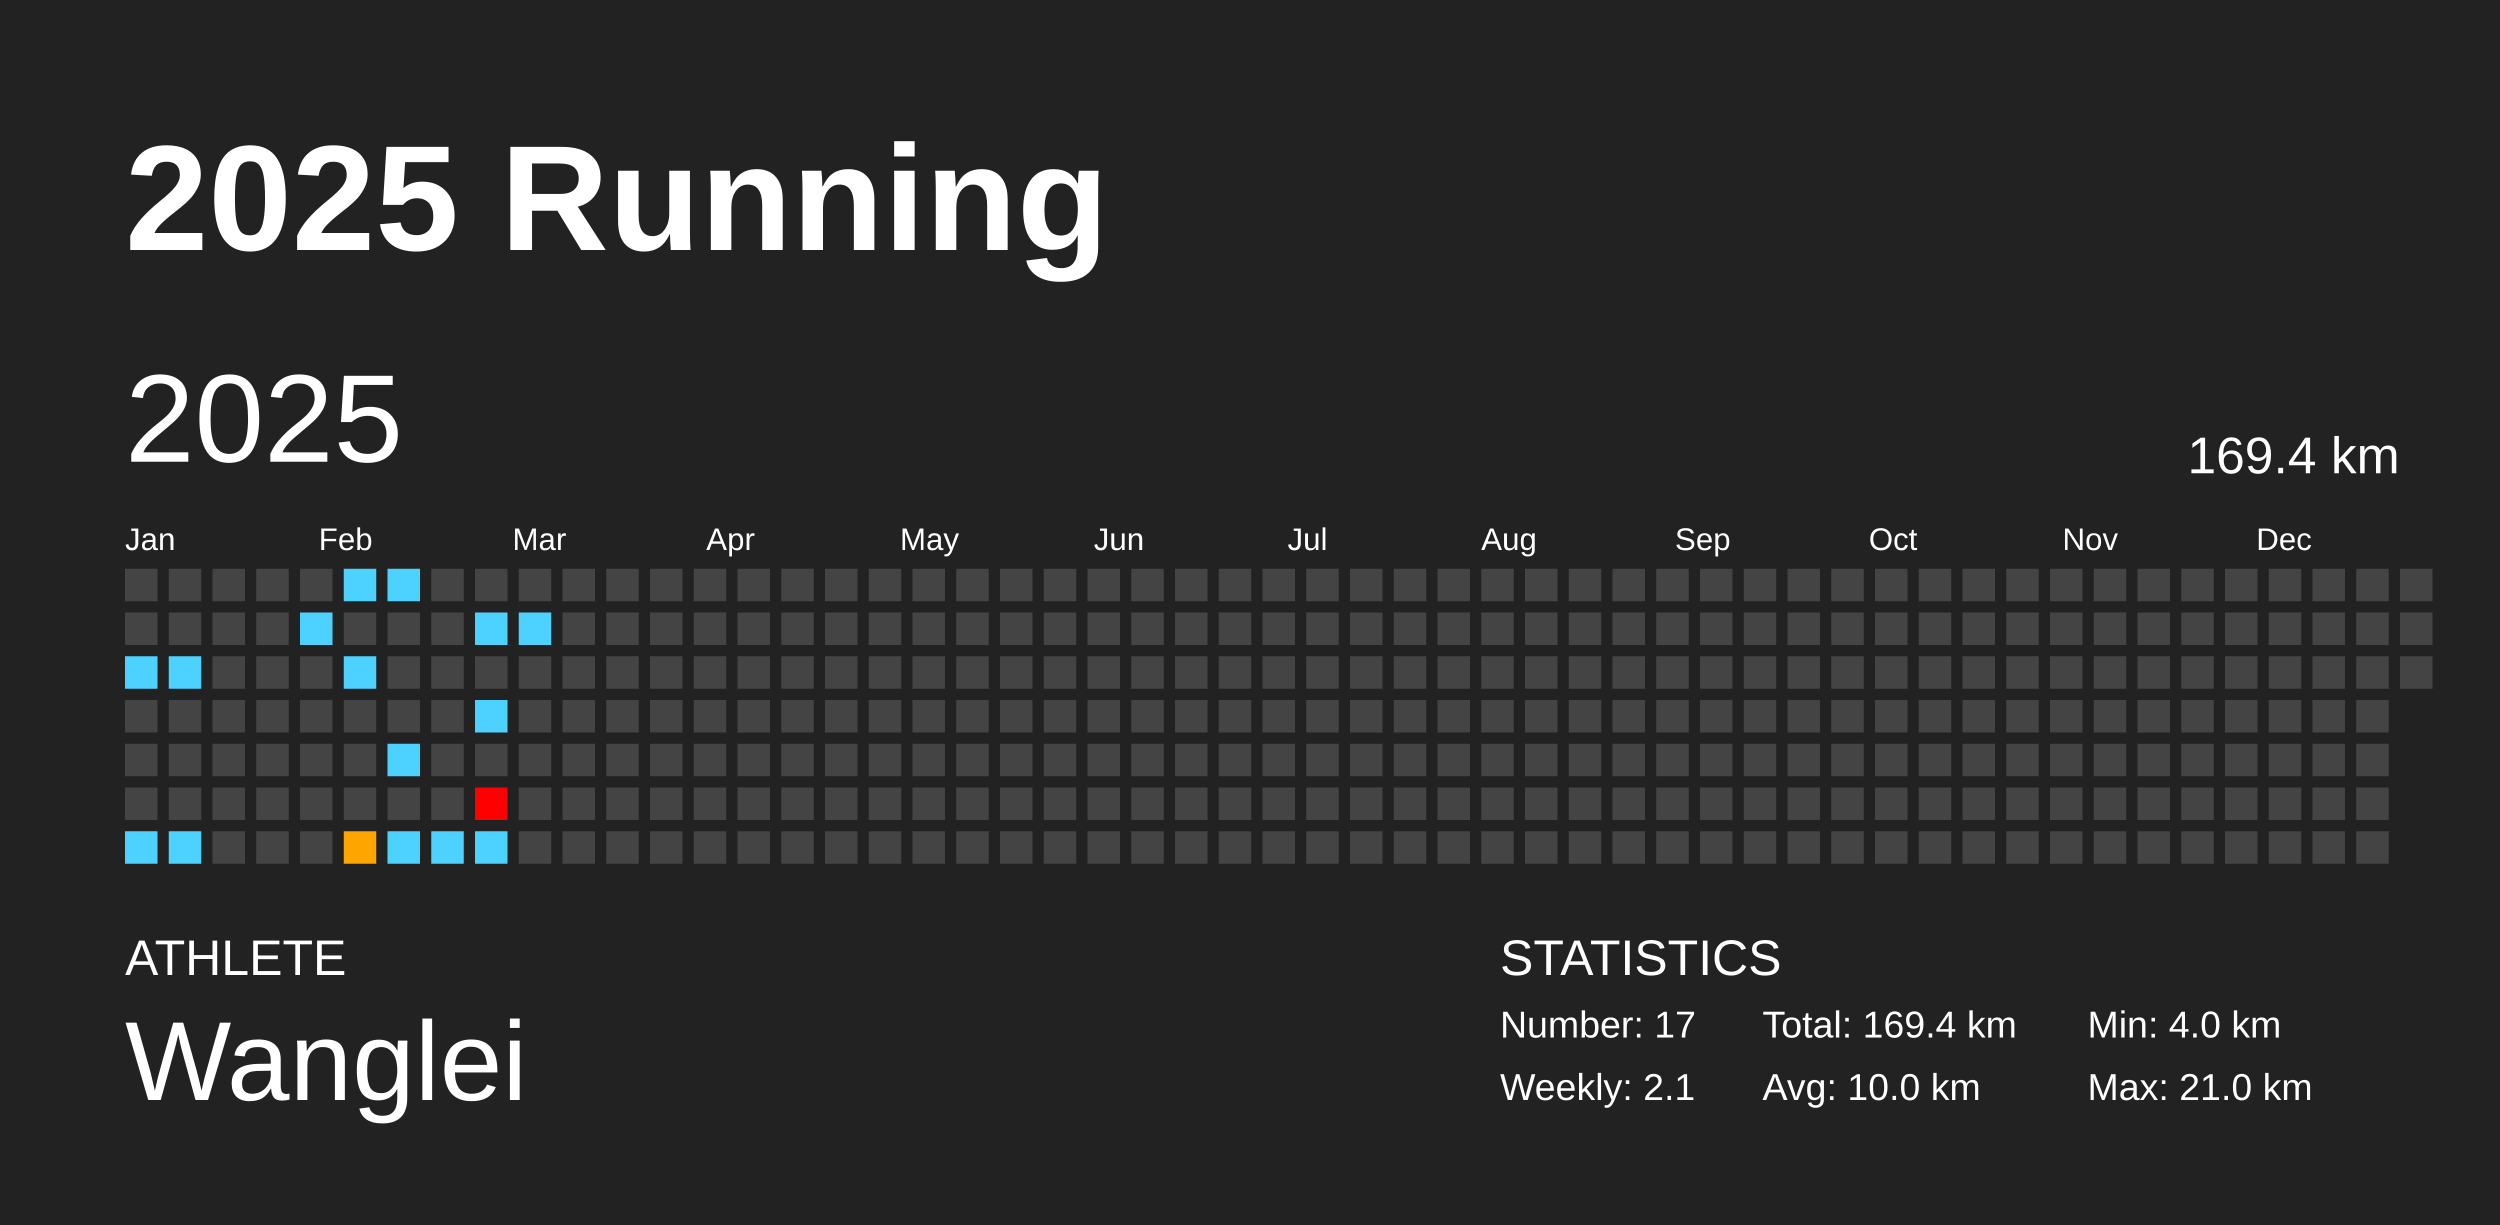
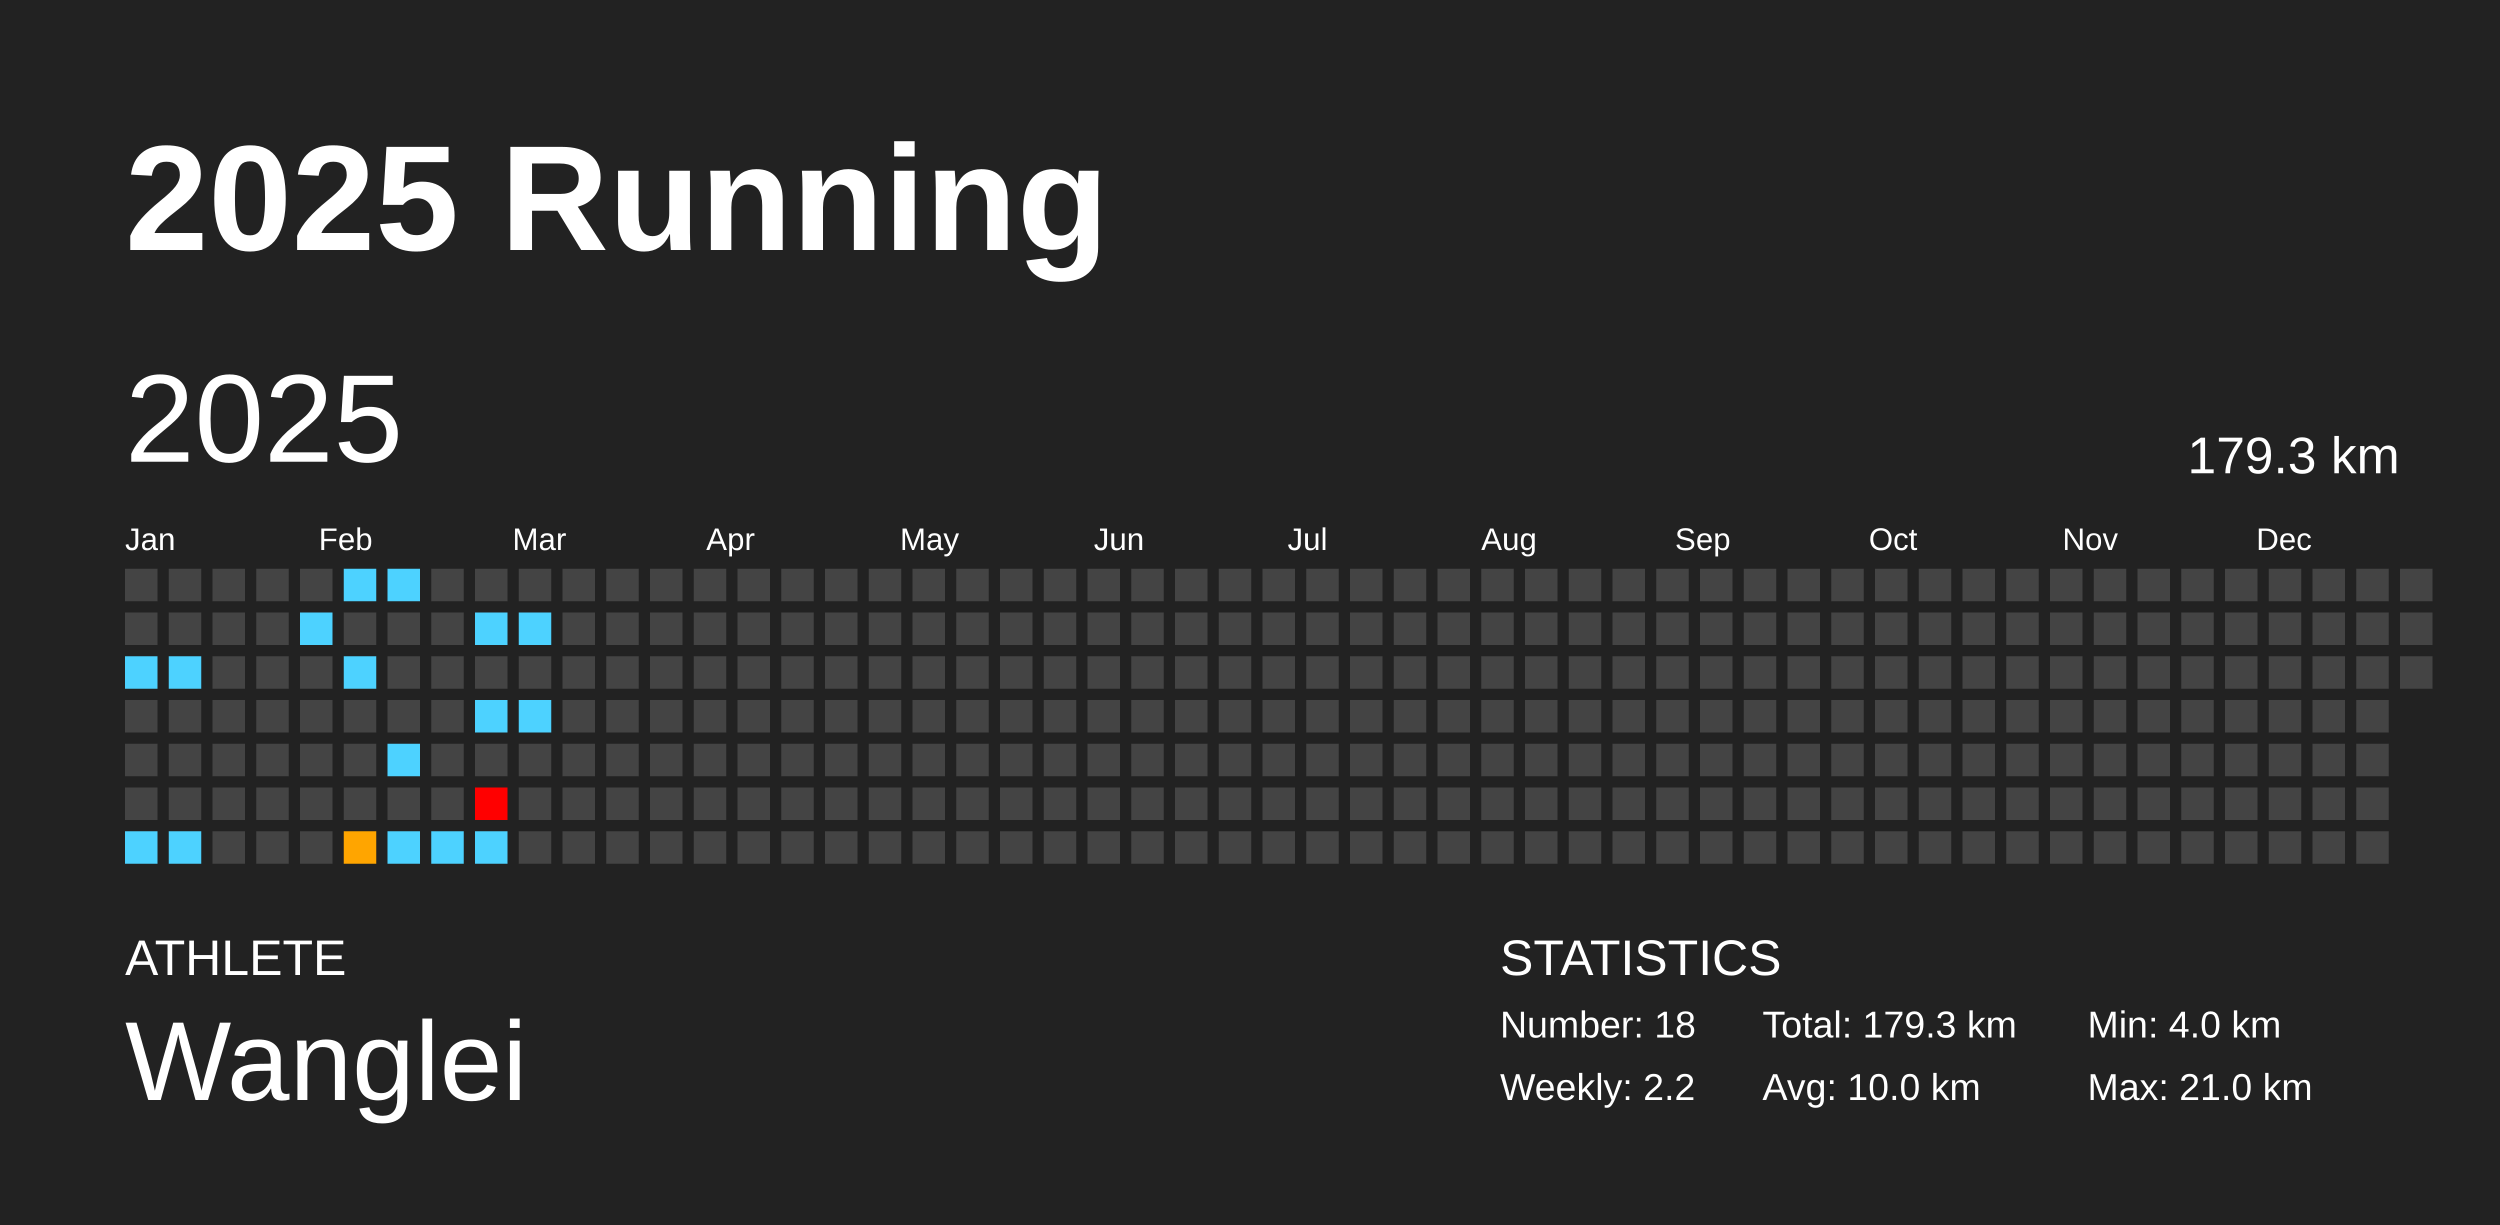
<svg xmlns="http://www.w3.org/2000/svg" baseProfile="full" height="98mm" version="1.1" viewBox="0,0,200,98" width="200mm">
  <defs />
  <rect fill="#222222" height="98" width="200" x="0" y="0" />
  <text fill="#FFFFFF" style="font-size:12px; font-family:Arial; font-weight:bold;" x="10" y="20">2025 Running</text>
  <text fill="#FFFFFF" style="font-size:4px; font-family:Arial" x="10" y="78">ATHLETE</text>
  <text fill="#FFFFFF" style="font-size:9px; font-family:Arial" x="10" y="88">Wanglei</text>
  <text fill="#FFFFFF" style="font-size:4px; font-family:Arial" x="120" y="78">STATISTICS</text>
-   <text fill="#FFFFFF" style="font-size:3px; font-family:Arial" x="120" y="83">Number: 17</text>
-   <text fill="#FFFFFF" style="font-size:3px; font-family:Arial" x="120" y="88">Weekly: 2.1</text>
-   <text fill="#FFFFFF" style="font-size:3px; font-family:Arial" x="141" y="83">Total: 169.4 km</text>
+   <text fill="#FFFFFF" style="font-size:3px; font-family:Arial" x="120" y="83">Number: 18</text>
+   <text fill="#FFFFFF" style="font-size:3px; font-family:Arial" x="120" y="88">Weekly: 2.2</text>
+   <text fill="#FFFFFF" style="font-size:3px; font-family:Arial" x="141" y="83">Total: 179.3 km</text>
  <text fill="#FFFFFF" style="font-size:3px; font-family:Arial" x="141" y="88">Avg: 10.0 km</text>
  <text fill="#FFFFFF" style="font-size:3px; font-family:Arial" x="167" y="83">Min: 4.0 km</text>
  <text fill="#FFFFFF" style="font-size:3px; font-family:Arial" x="167" y="88">Max: 21.0 km</text>
  <text dominant-baseline="hanging" fill="#FFFFFF" style="font-size:10.0px; font-family:Arial;" x="10" y="30">2025</text>
-   <text dominant-baseline="hanging" fill="#FFFFFF" style="font-size:4.125px; font-family:Arial;" x="175" y="35">169.4 km</text>
+   <text dominant-baseline="hanging" fill="#FFFFFF" style="font-size:4.125px; font-family:Arial;" x="175" y="35">179.3 km</text>
  <text fill="#FFFFFF" style="font-size:2.5px; font-family:Arial" x="10.0" y="44">Jan</text>
  <text fill="#FFFFFF" style="font-size:2.5px; font-family:Arial" x="25.5" y="44">Feb</text>
  <text fill="#FFFFFF" style="font-size:2.5px; font-family:Arial" x="41.0" y="44">Mar</text>
  <text fill="#FFFFFF" style="font-size:2.5px; font-family:Arial" x="56.5" y="44">Apr</text>
  <text fill="#FFFFFF" style="font-size:2.5px; font-family:Arial" x="72.0" y="44">May</text>
  <text fill="#FFFFFF" style="font-size:2.5px; font-family:Arial" x="87.5" y="44">Jun</text>
  <text fill="#FFFFFF" style="font-size:2.5px; font-family:Arial" x="103.0" y="44">Jul</text>
  <text fill="#FFFFFF" style="font-size:2.5px; font-family:Arial" x="118.5" y="44">Aug</text>
  <text fill="#FFFFFF" style="font-size:2.5px; font-family:Arial" x="134.0" y="44">Sep</text>
  <text fill="#FFFFFF" style="font-size:2.5px; font-family:Arial" x="149.5" y="44">Oct</text>
  <text fill="#FFFFFF" style="font-size:2.5px; font-family:Arial" x="165.0" y="44">Nov</text>
  <text fill="#FFFFFF" style="font-size:2.5px; font-family:Arial" x="180.5" y="44">Dec</text>
  <rect fill="#444444" height="2.6" width="2.6" x="10.0" y="45.5" />
  <rect fill="#444444" height="2.6" width="2.6" x="10.0" y="49.0" />
  <rect fill="#4dd2ff" height="2.6" width="2.6" x="10.0" y="52.5" />
  <rect fill="#444444" height="2.6" width="2.6" x="10.0" y="56.0" />
  <rect fill="#444444" height="2.6" width="2.6" x="10.0" y="59.5" />
  <rect fill="#444444" height="2.6" width="2.6" x="10.0" y="63.0" />
  <rect fill="#4dd2ff" height="2.6" width="2.6" x="10.0" y="66.5" />
  <rect fill="#444444" height="2.6" width="2.6" x="13.5" y="45.5" />
  <rect fill="#444444" height="2.6" width="2.6" x="13.5" y="49.0" />
  <rect fill="#4dd2ff" height="2.6" width="2.6" x="13.5" y="52.5" />
  <rect fill="#444444" height="2.6" width="2.6" x="13.5" y="56.0" />
  <rect fill="#444444" height="2.6" width="2.6" x="13.5" y="59.5" />
  <rect fill="#444444" height="2.6" width="2.6" x="13.5" y="63.0" />
  <rect fill="#4dd2ff" height="2.6" width="2.6" x="13.5" y="66.5" />
  <rect fill="#444444" height="2.6" width="2.6" x="17.0" y="45.5" />
  <rect fill="#444444" height="2.6" width="2.6" x="17.0" y="49.0" />
  <rect fill="#444444" height="2.6" width="2.6" x="17.0" y="52.5" />
  <rect fill="#444444" height="2.6" width="2.6" x="17.0" y="56.0" />
  <rect fill="#444444" height="2.6" width="2.6" x="17.0" y="59.5" />
  <rect fill="#444444" height="2.6" width="2.6" x="17.0" y="63.0" />
  <rect fill="#444444" height="2.6" width="2.6" x="17.0" y="66.5" />
  <rect fill="#444444" height="2.6" width="2.6" x="20.5" y="45.5" />
  <rect fill="#444444" height="2.6" width="2.6" x="20.5" y="49.0" />
  <rect fill="#444444" height="2.6" width="2.6" x="20.5" y="52.5" />
  <rect fill="#444444" height="2.6" width="2.6" x="20.5" y="56.0" />
  <rect fill="#444444" height="2.6" width="2.6" x="20.5" y="59.5" />
  <rect fill="#444444" height="2.6" width="2.6" x="20.5" y="63.0" />
  <rect fill="#444444" height="2.6" width="2.6" x="20.5" y="66.5" />
  <rect fill="#444444" height="2.6" width="2.6" x="24.0" y="45.5" />
  <rect fill="#4dd2ff" height="2.6" width="2.6" x="24.0" y="49.0" />
  <rect fill="#444444" height="2.6" width="2.6" x="24.0" y="52.5" />
  <rect fill="#444444" height="2.6" width="2.6" x="24.0" y="56.0" />
  <rect fill="#444444" height="2.6" width="2.6" x="24.0" y="59.5" />
  <rect fill="#444444" height="2.6" width="2.6" x="24.0" y="63.0" />
  <rect fill="#444444" height="2.6" width="2.6" x="24.0" y="66.5" />
  <rect fill="#4dd2ff" height="2.6" width="2.6" x="27.5" y="45.5" />
  <rect fill="#444444" height="2.6" width="2.6" x="27.5" y="49.0" />
  <rect fill="#4dd2ff" height="2.6" width="2.6" x="27.5" y="52.5" />
  <rect fill="#444444" height="2.6" width="2.6" x="27.5" y="56.0" />
  <rect fill="#444444" height="2.6" width="2.6" x="27.5" y="59.5" />
  <rect fill="#444444" height="2.6" width="2.6" x="27.5" y="63.0" />
  <rect fill="#ffa500" height="2.6" width="2.6" x="27.5" y="66.5" />
  <rect fill="#4dd2ff" height="2.6" width="2.6" x="31.0" y="45.5" />
  <rect fill="#444444" height="2.6" width="2.6" x="31.0" y="49.0" />
  <rect fill="#444444" height="2.6" width="2.6" x="31.0" y="52.5" />
  <rect fill="#444444" height="2.6" width="2.6" x="31.0" y="56.0" />
  <rect fill="#4dd2ff" height="2.6" width="2.6" x="31.0" y="59.5" />
  <rect fill="#444444" height="2.6" width="2.6" x="31.0" y="63.0" />
  <rect fill="#4dd2ff" height="2.6" width="2.6" x="31.0" y="66.5" />
  <rect fill="#444444" height="2.6" width="2.6" x="34.5" y="45.5" />
  <rect fill="#444444" height="2.6" width="2.6" x="34.5" y="49.0" />
  <rect fill="#444444" height="2.6" width="2.6" x="34.5" y="52.5" />
  <rect fill="#444444" height="2.6" width="2.6" x="34.5" y="56.0" />
  <rect fill="#444444" height="2.6" width="2.6" x="34.5" y="59.5" />
  <rect fill="#444444" height="2.6" width="2.6" x="34.5" y="63.0" />
  <rect fill="#4dd2ff" height="2.6" width="2.6" x="34.5" y="66.5" />
  <rect fill="#444444" height="2.6" width="2.6" x="38.0" y="45.5" />
  <rect fill="#4dd2ff" height="2.6" width="2.6" x="38.0" y="49.0" />
  <rect fill="#444444" height="2.6" width="2.6" x="38.0" y="52.5" />
  <rect fill="#4dd2ff" height="2.6" width="2.6" x="38.0" y="56.0" />
  <rect fill="#444444" height="2.6" width="2.6" x="38.0" y="59.5" />
  <rect fill="red" height="2.6" width="2.6" x="38.0" y="63.0" />
  <rect fill="#4dd2ff" height="2.6" width="2.6" x="38.0" y="66.5" />
  <rect fill="#444444" height="2.6" width="2.6" x="41.5" y="45.5" />
  <rect fill="#4dd2ff" height="2.6" width="2.6" x="41.5" y="49.0" />
  <rect fill="#444444" height="2.6" width="2.6" x="41.5" y="52.5" />
-   <rect fill="#444444" height="2.6" width="2.6" x="41.5" y="56.0" />
+   <rect fill="#4dd2ff" height="2.6" width="2.6" x="41.5" y="56.0" />
  <rect fill="#444444" height="2.6" width="2.6" x="41.5" y="59.5" />
  <rect fill="#444444" height="2.6" width="2.6" x="41.5" y="63.0" />
  <rect fill="#444444" height="2.6" width="2.6" x="41.5" y="66.5" />
  <rect fill="#444444" height="2.6" width="2.6" x="45.0" y="45.5" />
  <rect fill="#444444" height="2.6" width="2.6" x="45.0" y="49.0" />
  <rect fill="#444444" height="2.6" width="2.6" x="45.0" y="52.5" />
  <rect fill="#444444" height="2.6" width="2.6" x="45.0" y="56.0" />
  <rect fill="#444444" height="2.6" width="2.6" x="45.0" y="59.5" />
  <rect fill="#444444" height="2.6" width="2.6" x="45.0" y="63.0" />
  <rect fill="#444444" height="2.6" width="2.6" x="45.0" y="66.5" />
  <rect fill="#444444" height="2.6" width="2.6" x="48.5" y="45.5" />
  <rect fill="#444444" height="2.6" width="2.6" x="48.5" y="49.0" />
  <rect fill="#444444" height="2.6" width="2.6" x="48.5" y="52.5" />
  <rect fill="#444444" height="2.6" width="2.6" x="48.5" y="56.0" />
  <rect fill="#444444" height="2.6" width="2.6" x="48.5" y="59.5" />
  <rect fill="#444444" height="2.6" width="2.6" x="48.5" y="63.0" />
  <rect fill="#444444" height="2.6" width="2.6" x="48.5" y="66.5" />
  <rect fill="#444444" height="2.6" width="2.6" x="52.0" y="45.5" />
  <rect fill="#444444" height="2.6" width="2.6" x="52.0" y="49.0" />
  <rect fill="#444444" height="2.6" width="2.6" x="52.0" y="52.5" />
  <rect fill="#444444" height="2.6" width="2.6" x="52.0" y="56.0" />
  <rect fill="#444444" height="2.6" width="2.6" x="52.0" y="59.5" />
  <rect fill="#444444" height="2.6" width="2.6" x="52.0" y="63.0" />
  <rect fill="#444444" height="2.6" width="2.6" x="52.0" y="66.5" />
  <rect fill="#444444" height="2.6" width="2.6" x="55.5" y="45.5" />
  <rect fill="#444444" height="2.6" width="2.6" x="55.5" y="49.0" />
  <rect fill="#444444" height="2.6" width="2.6" x="55.5" y="52.5" />
  <rect fill="#444444" height="2.6" width="2.6" x="55.5" y="56.0" />
  <rect fill="#444444" height="2.6" width="2.6" x="55.5" y="59.5" />
  <rect fill="#444444" height="2.6" width="2.6" x="55.5" y="63.0" />
  <rect fill="#444444" height="2.6" width="2.6" x="55.5" y="66.5" />
  <rect fill="#444444" height="2.6" width="2.6" x="59.0" y="45.5" />
  <rect fill="#444444" height="2.6" width="2.6" x="59.0" y="49.0" />
  <rect fill="#444444" height="2.6" width="2.6" x="59.0" y="52.5" />
  <rect fill="#444444" height="2.6" width="2.6" x="59.0" y="56.0" />
  <rect fill="#444444" height="2.6" width="2.6" x="59.0" y="59.5" />
  <rect fill="#444444" height="2.6" width="2.6" x="59.0" y="63.0" />
  <rect fill="#444444" height="2.6" width="2.6" x="59.0" y="66.5" />
  <rect fill="#444444" height="2.6" width="2.6" x="62.5" y="45.5" />
  <rect fill="#444444" height="2.6" width="2.6" x="62.5" y="49.0" />
  <rect fill="#444444" height="2.6" width="2.6" x="62.5" y="52.5" />
  <rect fill="#444444" height="2.6" width="2.6" x="62.5" y="56.0" />
  <rect fill="#444444" height="2.6" width="2.6" x="62.5" y="59.5" />
  <rect fill="#444444" height="2.6" width="2.6" x="62.5" y="63.0" />
  <rect fill="#444444" height="2.6" width="2.6" x="62.5" y="66.5" />
  <rect fill="#444444" height="2.6" width="2.6" x="66.0" y="45.5" />
  <rect fill="#444444" height="2.6" width="2.6" x="66.0" y="49.0" />
  <rect fill="#444444" height="2.6" width="2.6" x="66.0" y="52.5" />
  <rect fill="#444444" height="2.6" width="2.6" x="66.0" y="56.0" />
  <rect fill="#444444" height="2.6" width="2.6" x="66.0" y="59.5" />
  <rect fill="#444444" height="2.6" width="2.6" x="66.0" y="63.0" />
  <rect fill="#444444" height="2.6" width="2.6" x="66.0" y="66.5" />
  <rect fill="#444444" height="2.6" width="2.6" x="69.5" y="45.5" />
  <rect fill="#444444" height="2.6" width="2.6" x="69.5" y="49.0" />
  <rect fill="#444444" height="2.6" width="2.6" x="69.5" y="52.5" />
  <rect fill="#444444" height="2.6" width="2.6" x="69.5" y="56.0" />
  <rect fill="#444444" height="2.6" width="2.6" x="69.5" y="59.5" />
  <rect fill="#444444" height="2.6" width="2.6" x="69.5" y="63.0" />
  <rect fill="#444444" height="2.6" width="2.6" x="69.5" y="66.5" />
  <rect fill="#444444" height="2.6" width="2.6" x="73.0" y="45.5" />
  <rect fill="#444444" height="2.6" width="2.6" x="73.0" y="49.0" />
  <rect fill="#444444" height="2.6" width="2.6" x="73.0" y="52.5" />
  <rect fill="#444444" height="2.6" width="2.6" x="73.0" y="56.0" />
  <rect fill="#444444" height="2.6" width="2.6" x="73.0" y="59.5" />
  <rect fill="#444444" height="2.6" width="2.6" x="73.0" y="63.0" />
  <rect fill="#444444" height="2.6" width="2.6" x="73.0" y="66.5" />
  <rect fill="#444444" height="2.6" width="2.6" x="76.5" y="45.5" />
  <rect fill="#444444" height="2.6" width="2.6" x="76.5" y="49.0" />
  <rect fill="#444444" height="2.6" width="2.6" x="76.5" y="52.5" />
  <rect fill="#444444" height="2.6" width="2.6" x="76.5" y="56.0" />
  <rect fill="#444444" height="2.6" width="2.6" x="76.5" y="59.5" />
  <rect fill="#444444" height="2.6" width="2.6" x="76.5" y="63.0" />
  <rect fill="#444444" height="2.6" width="2.6" x="76.5" y="66.5" />
  <rect fill="#444444" height="2.6" width="2.6" x="80.0" y="45.5" />
  <rect fill="#444444" height="2.6" width="2.6" x="80.0" y="49.0" />
  <rect fill="#444444" height="2.6" width="2.6" x="80.0" y="52.5" />
  <rect fill="#444444" height="2.6" width="2.6" x="80.0" y="56.0" />
  <rect fill="#444444" height="2.6" width="2.6" x="80.0" y="59.5" />
  <rect fill="#444444" height="2.6" width="2.6" x="80.0" y="63.0" />
  <rect fill="#444444" height="2.6" width="2.6" x="80.0" y="66.5" />
  <rect fill="#444444" height="2.6" width="2.6" x="83.5" y="45.5" />
  <rect fill="#444444" height="2.6" width="2.6" x="83.5" y="49.0" />
  <rect fill="#444444" height="2.6" width="2.6" x="83.5" y="52.5" />
  <rect fill="#444444" height="2.6" width="2.6" x="83.5" y="56.0" />
  <rect fill="#444444" height="2.6" width="2.6" x="83.5" y="59.5" />
  <rect fill="#444444" height="2.6" width="2.6" x="83.5" y="63.0" />
  <rect fill="#444444" height="2.6" width="2.6" x="83.5" y="66.5" />
  <rect fill="#444444" height="2.6" width="2.6" x="87.0" y="45.5" />
  <rect fill="#444444" height="2.6" width="2.6" x="87.0" y="49.0" />
  <rect fill="#444444" height="2.6" width="2.6" x="87.0" y="52.5" />
  <rect fill="#444444" height="2.6" width="2.6" x="87.0" y="56.0" />
  <rect fill="#444444" height="2.6" width="2.6" x="87.0" y="59.5" />
  <rect fill="#444444" height="2.6" width="2.6" x="87.0" y="63.0" />
  <rect fill="#444444" height="2.6" width="2.6" x="87.0" y="66.5" />
  <rect fill="#444444" height="2.6" width="2.6" x="90.5" y="45.5" />
  <rect fill="#444444" height="2.6" width="2.6" x="90.5" y="49.0" />
  <rect fill="#444444" height="2.6" width="2.6" x="90.5" y="52.5" />
  <rect fill="#444444" height="2.6" width="2.6" x="90.5" y="56.0" />
  <rect fill="#444444" height="2.6" width="2.6" x="90.5" y="59.5" />
  <rect fill="#444444" height="2.6" width="2.6" x="90.5" y="63.0" />
  <rect fill="#444444" height="2.6" width="2.6" x="90.5" y="66.5" />
  <rect fill="#444444" height="2.6" width="2.6" x="94.0" y="45.5" />
  <rect fill="#444444" height="2.6" width="2.6" x="94.0" y="49.0" />
  <rect fill="#444444" height="2.6" width="2.6" x="94.0" y="52.5" />
  <rect fill="#444444" height="2.6" width="2.6" x="94.0" y="56.0" />
  <rect fill="#444444" height="2.6" width="2.6" x="94.0" y="59.5" />
  <rect fill="#444444" height="2.6" width="2.6" x="94.0" y="63.0" />
  <rect fill="#444444" height="2.6" width="2.6" x="94.0" y="66.5" />
  <rect fill="#444444" height="2.6" width="2.6" x="97.5" y="45.5" />
  <rect fill="#444444" height="2.6" width="2.6" x="97.5" y="49.0" />
  <rect fill="#444444" height="2.6" width="2.6" x="97.5" y="52.5" />
  <rect fill="#444444" height="2.6" width="2.6" x="97.5" y="56.0" />
  <rect fill="#444444" height="2.6" width="2.6" x="97.5" y="59.5" />
  <rect fill="#444444" height="2.6" width="2.6" x="97.5" y="63.0" />
  <rect fill="#444444" height="2.6" width="2.6" x="97.5" y="66.5" />
  <rect fill="#444444" height="2.6" width="2.6" x="101.0" y="45.5" />
  <rect fill="#444444" height="2.6" width="2.6" x="101.0" y="49.0" />
  <rect fill="#444444" height="2.6" width="2.6" x="101.0" y="52.5" />
  <rect fill="#444444" height="2.6" width="2.6" x="101.0" y="56.0" />
  <rect fill="#444444" height="2.6" width="2.6" x="101.0" y="59.5" />
  <rect fill="#444444" height="2.6" width="2.6" x="101.0" y="63.0" />
  <rect fill="#444444" height="2.6" width="2.6" x="101.0" y="66.5" />
  <rect fill="#444444" height="2.6" width="2.6" x="104.5" y="45.5" />
  <rect fill="#444444" height="2.6" width="2.6" x="104.5" y="49.0" />
  <rect fill="#444444" height="2.6" width="2.6" x="104.5" y="52.5" />
  <rect fill="#444444" height="2.6" width="2.6" x="104.5" y="56.0" />
  <rect fill="#444444" height="2.6" width="2.6" x="104.5" y="59.5" />
  <rect fill="#444444" height="2.6" width="2.6" x="104.5" y="63.0" />
  <rect fill="#444444" height="2.6" width="2.6" x="104.5" y="66.5" />
  <rect fill="#444444" height="2.6" width="2.6" x="108.0" y="45.5" />
  <rect fill="#444444" height="2.6" width="2.6" x="108.0" y="49.0" />
  <rect fill="#444444" height="2.6" width="2.6" x="108.0" y="52.5" />
  <rect fill="#444444" height="2.6" width="2.6" x="108.0" y="56.0" />
  <rect fill="#444444" height="2.6" width="2.6" x="108.0" y="59.5" />
  <rect fill="#444444" height="2.6" width="2.6" x="108.0" y="63.0" />
  <rect fill="#444444" height="2.6" width="2.6" x="108.0" y="66.5" />
  <rect fill="#444444" height="2.6" width="2.6" x="111.5" y="45.5" />
  <rect fill="#444444" height="2.6" width="2.6" x="111.5" y="49.0" />
  <rect fill="#444444" height="2.6" width="2.6" x="111.5" y="52.5" />
  <rect fill="#444444" height="2.6" width="2.6" x="111.5" y="56.0" />
  <rect fill="#444444" height="2.6" width="2.6" x="111.5" y="59.5" />
  <rect fill="#444444" height="2.6" width="2.6" x="111.5" y="63.0" />
  <rect fill="#444444" height="2.6" width="2.6" x="111.5" y="66.5" />
  <rect fill="#444444" height="2.6" width="2.6" x="115.0" y="45.5" />
  <rect fill="#444444" height="2.6" width="2.6" x="115.0" y="49.0" />
  <rect fill="#444444" height="2.6" width="2.6" x="115.0" y="52.5" />
  <rect fill="#444444" height="2.6" width="2.6" x="115.0" y="56.0" />
  <rect fill="#444444" height="2.6" width="2.6" x="115.0" y="59.5" />
  <rect fill="#444444" height="2.6" width="2.6" x="115.0" y="63.0" />
  <rect fill="#444444" height="2.6" width="2.6" x="115.0" y="66.5" />
  <rect fill="#444444" height="2.6" width="2.6" x="118.5" y="45.5" />
  <rect fill="#444444" height="2.6" width="2.6" x="118.5" y="49.0" />
  <rect fill="#444444" height="2.6" width="2.6" x="118.5" y="52.5" />
  <rect fill="#444444" height="2.6" width="2.6" x="118.5" y="56.0" />
  <rect fill="#444444" height="2.6" width="2.6" x="118.5" y="59.5" />
  <rect fill="#444444" height="2.6" width="2.6" x="118.5" y="63.0" />
  <rect fill="#444444" height="2.6" width="2.6" x="118.5" y="66.5" />
  <rect fill="#444444" height="2.6" width="2.6" x="122.0" y="45.5" />
  <rect fill="#444444" height="2.6" width="2.6" x="122.0" y="49.0" />
  <rect fill="#444444" height="2.6" width="2.6" x="122.0" y="52.5" />
  <rect fill="#444444" height="2.6" width="2.6" x="122.0" y="56.0" />
  <rect fill="#444444" height="2.6" width="2.6" x="122.0" y="59.5" />
  <rect fill="#444444" height="2.6" width="2.6" x="122.0" y="63.0" />
  <rect fill="#444444" height="2.6" width="2.6" x="122.0" y="66.5" />
  <rect fill="#444444" height="2.6" width="2.6" x="125.5" y="45.5" />
  <rect fill="#444444" height="2.6" width="2.6" x="125.5" y="49.0" />
  <rect fill="#444444" height="2.6" width="2.6" x="125.5" y="52.5" />
  <rect fill="#444444" height="2.6" width="2.6" x="125.5" y="56.0" />
  <rect fill="#444444" height="2.6" width="2.6" x="125.5" y="59.5" />
  <rect fill="#444444" height="2.6" width="2.6" x="125.5" y="63.0" />
  <rect fill="#444444" height="2.6" width="2.6" x="125.5" y="66.5" />
  <rect fill="#444444" height="2.6" width="2.6" x="129.0" y="45.5" />
  <rect fill="#444444" height="2.6" width="2.6" x="129.0" y="49.0" />
  <rect fill="#444444" height="2.6" width="2.6" x="129.0" y="52.5" />
  <rect fill="#444444" height="2.6" width="2.6" x="129.0" y="56.0" />
  <rect fill="#444444" height="2.6" width="2.6" x="129.0" y="59.5" />
  <rect fill="#444444" height="2.6" width="2.6" x="129.0" y="63.0" />
  <rect fill="#444444" height="2.6" width="2.6" x="129.0" y="66.5" />
  <rect fill="#444444" height="2.6" width="2.6" x="132.5" y="45.5" />
  <rect fill="#444444" height="2.6" width="2.6" x="132.5" y="49.0" />
  <rect fill="#444444" height="2.6" width="2.6" x="132.5" y="52.5" />
  <rect fill="#444444" height="2.6" width="2.6" x="132.5" y="56.0" />
  <rect fill="#444444" height="2.6" width="2.6" x="132.5" y="59.5" />
  <rect fill="#444444" height="2.6" width="2.6" x="132.5" y="63.0" />
  <rect fill="#444444" height="2.6" width="2.6" x="132.5" y="66.5" />
  <rect fill="#444444" height="2.6" width="2.6" x="136.0" y="45.5" />
  <rect fill="#444444" height="2.6" width="2.6" x="136.0" y="49.0" />
  <rect fill="#444444" height="2.6" width="2.6" x="136.0" y="52.5" />
  <rect fill="#444444" height="2.6" width="2.6" x="136.0" y="56.0" />
  <rect fill="#444444" height="2.6" width="2.6" x="136.0" y="59.5" />
  <rect fill="#444444" height="2.6" width="2.6" x="136.0" y="63.0" />
  <rect fill="#444444" height="2.6" width="2.6" x="136.0" y="66.5" />
  <rect fill="#444444" height="2.6" width="2.6" x="139.5" y="45.5" />
  <rect fill="#444444" height="2.6" width="2.6" x="139.5" y="49.0" />
  <rect fill="#444444" height="2.6" width="2.6" x="139.5" y="52.5" />
  <rect fill="#444444" height="2.6" width="2.6" x="139.5" y="56.0" />
  <rect fill="#444444" height="2.6" width="2.6" x="139.5" y="59.5" />
  <rect fill="#444444" height="2.6" width="2.6" x="139.5" y="63.0" />
  <rect fill="#444444" height="2.6" width="2.6" x="139.5" y="66.5" />
  <rect fill="#444444" height="2.6" width="2.6" x="143.0" y="45.5" />
  <rect fill="#444444" height="2.6" width="2.6" x="143.0" y="49.0" />
  <rect fill="#444444" height="2.6" width="2.6" x="143.0" y="52.5" />
  <rect fill="#444444" height="2.6" width="2.6" x="143.0" y="56.0" />
  <rect fill="#444444" height="2.6" width="2.6" x="143.0" y="59.5" />
  <rect fill="#444444" height="2.6" width="2.6" x="143.0" y="63.0" />
  <rect fill="#444444" height="2.6" width="2.6" x="143.0" y="66.5" />
  <rect fill="#444444" height="2.6" width="2.6" x="146.5" y="45.5" />
  <rect fill="#444444" height="2.6" width="2.6" x="146.5" y="49.0" />
  <rect fill="#444444" height="2.6" width="2.6" x="146.5" y="52.5" />
  <rect fill="#444444" height="2.6" width="2.6" x="146.5" y="56.0" />
  <rect fill="#444444" height="2.6" width="2.6" x="146.5" y="59.5" />
  <rect fill="#444444" height="2.6" width="2.6" x="146.5" y="63.0" />
  <rect fill="#444444" height="2.6" width="2.6" x="146.5" y="66.5" />
  <rect fill="#444444" height="2.6" width="2.6" x="150.0" y="45.5" />
  <rect fill="#444444" height="2.6" width="2.6" x="150.0" y="49.0" />
  <rect fill="#444444" height="2.6" width="2.6" x="150.0" y="52.5" />
  <rect fill="#444444" height="2.6" width="2.6" x="150.0" y="56.0" />
  <rect fill="#444444" height="2.6" width="2.6" x="150.0" y="59.5" />
  <rect fill="#444444" height="2.6" width="2.6" x="150.0" y="63.0" />
  <rect fill="#444444" height="2.6" width="2.6" x="150.0" y="66.5" />
  <rect fill="#444444" height="2.6" width="2.6" x="153.5" y="45.5" />
  <rect fill="#444444" height="2.6" width="2.6" x="153.5" y="49.0" />
  <rect fill="#444444" height="2.6" width="2.6" x="153.5" y="52.5" />
  <rect fill="#444444" height="2.6" width="2.6" x="153.5" y="56.0" />
  <rect fill="#444444" height="2.6" width="2.6" x="153.5" y="59.5" />
  <rect fill="#444444" height="2.6" width="2.6" x="153.5" y="63.0" />
  <rect fill="#444444" height="2.6" width="2.6" x="153.5" y="66.5" />
  <rect fill="#444444" height="2.6" width="2.6" x="157.0" y="45.5" />
  <rect fill="#444444" height="2.6" width="2.6" x="157.0" y="49.0" />
  <rect fill="#444444" height="2.6" width="2.6" x="157.0" y="52.5" />
  <rect fill="#444444" height="2.6" width="2.6" x="157.0" y="56.0" />
  <rect fill="#444444" height="2.6" width="2.6" x="157.0" y="59.5" />
  <rect fill="#444444" height="2.6" width="2.6" x="157.0" y="63.0" />
  <rect fill="#444444" height="2.6" width="2.6" x="157.0" y="66.5" />
  <rect fill="#444444" height="2.6" width="2.6" x="160.5" y="45.5" />
  <rect fill="#444444" height="2.6" width="2.6" x="160.5" y="49.0" />
  <rect fill="#444444" height="2.6" width="2.6" x="160.5" y="52.5" />
  <rect fill="#444444" height="2.6" width="2.6" x="160.5" y="56.0" />
  <rect fill="#444444" height="2.6" width="2.6" x="160.5" y="59.5" />
  <rect fill="#444444" height="2.6" width="2.6" x="160.5" y="63.0" />
  <rect fill="#444444" height="2.6" width="2.6" x="160.5" y="66.5" />
  <rect fill="#444444" height="2.6" width="2.6" x="164.0" y="45.5" />
  <rect fill="#444444" height="2.6" width="2.6" x="164.0" y="49.0" />
  <rect fill="#444444" height="2.6" width="2.6" x="164.0" y="52.5" />
  <rect fill="#444444" height="2.6" width="2.6" x="164.0" y="56.0" />
  <rect fill="#444444" height="2.6" width="2.6" x="164.0" y="59.5" />
  <rect fill="#444444" height="2.6" width="2.6" x="164.0" y="63.0" />
  <rect fill="#444444" height="2.6" width="2.6" x="164.0" y="66.5" />
  <rect fill="#444444" height="2.6" width="2.6" x="167.5" y="45.5" />
  <rect fill="#444444" height="2.6" width="2.6" x="167.5" y="49.0" />
  <rect fill="#444444" height="2.6" width="2.6" x="167.5" y="52.5" />
  <rect fill="#444444" height="2.6" width="2.6" x="167.5" y="56.0" />
  <rect fill="#444444" height="2.6" width="2.6" x="167.5" y="59.5" />
  <rect fill="#444444" height="2.6" width="2.6" x="167.5" y="63.0" />
  <rect fill="#444444" height="2.6" width="2.6" x="167.5" y="66.5" />
  <rect fill="#444444" height="2.6" width="2.6" x="171.0" y="45.5" />
  <rect fill="#444444" height="2.6" width="2.6" x="171.0" y="49.0" />
  <rect fill="#444444" height="2.6" width="2.6" x="171.0" y="52.5" />
  <rect fill="#444444" height="2.6" width="2.6" x="171.0" y="56.0" />
  <rect fill="#444444" height="2.6" width="2.6" x="171.0" y="59.5" />
  <rect fill="#444444" height="2.6" width="2.6" x="171.0" y="63.0" />
  <rect fill="#444444" height="2.6" width="2.6" x="171.0" y="66.5" />
  <rect fill="#444444" height="2.6" width="2.6" x="174.5" y="45.5" />
  <rect fill="#444444" height="2.6" width="2.6" x="174.5" y="49.0" />
  <rect fill="#444444" height="2.6" width="2.6" x="174.5" y="52.5" />
  <rect fill="#444444" height="2.6" width="2.6" x="174.5" y="56.0" />
  <rect fill="#444444" height="2.6" width="2.6" x="174.5" y="59.5" />
  <rect fill="#444444" height="2.6" width="2.6" x="174.5" y="63.0" />
  <rect fill="#444444" height="2.6" width="2.6" x="174.5" y="66.5" />
  <rect fill="#444444" height="2.6" width="2.6" x="178.0" y="45.5" />
  <rect fill="#444444" height="2.6" width="2.6" x="178.0" y="49.0" />
  <rect fill="#444444" height="2.6" width="2.6" x="178.0" y="52.5" />
  <rect fill="#444444" height="2.6" width="2.6" x="178.0" y="56.0" />
  <rect fill="#444444" height="2.6" width="2.6" x="178.0" y="59.5" />
  <rect fill="#444444" height="2.6" width="2.6" x="178.0" y="63.0" />
  <rect fill="#444444" height="2.6" width="2.6" x="178.0" y="66.5" />
  <rect fill="#444444" height="2.6" width="2.6" x="181.5" y="45.5" />
  <rect fill="#444444" height="2.6" width="2.6" x="181.5" y="49.0" />
  <rect fill="#444444" height="2.6" width="2.6" x="181.5" y="52.5" />
  <rect fill="#444444" height="2.6" width="2.6" x="181.5" y="56.0" />
  <rect fill="#444444" height="2.6" width="2.6" x="181.5" y="59.5" />
  <rect fill="#444444" height="2.6" width="2.6" x="181.5" y="63.0" />
  <rect fill="#444444" height="2.6" width="2.6" x="181.5" y="66.5" />
  <rect fill="#444444" height="2.6" width="2.6" x="185.0" y="45.5" />
  <rect fill="#444444" height="2.6" width="2.6" x="185.0" y="49.0" />
  <rect fill="#444444" height="2.6" width="2.6" x="185.0" y="52.5" />
  <rect fill="#444444" height="2.6" width="2.6" x="185.0" y="56.0" />
  <rect fill="#444444" height="2.6" width="2.6" x="185.0" y="59.5" />
  <rect fill="#444444" height="2.6" width="2.6" x="185.0" y="63.0" />
  <rect fill="#444444" height="2.6" width="2.6" x="185.0" y="66.5" />
  <rect fill="#444444" height="2.6" width="2.6" x="188.5" y="45.5" />
  <rect fill="#444444" height="2.6" width="2.6" x="188.5" y="49.0" />
  <rect fill="#444444" height="2.6" width="2.6" x="188.5" y="52.5" />
  <rect fill="#444444" height="2.6" width="2.6" x="188.5" y="56.0" />
  <rect fill="#444444" height="2.6" width="2.6" x="188.5" y="59.5" />
  <rect fill="#444444" height="2.6" width="2.6" x="188.5" y="63.0" />
  <rect fill="#444444" height="2.6" width="2.6" x="188.5" y="66.5" />
  <rect fill="#444444" height="2.6" width="2.6" x="192.0" y="45.5" />
  <rect fill="#444444" height="2.6" width="2.6" x="192.0" y="49.0" />
  <rect fill="#444444" height="2.6" width="2.6" x="192.0" y="52.5" />
</svg>
